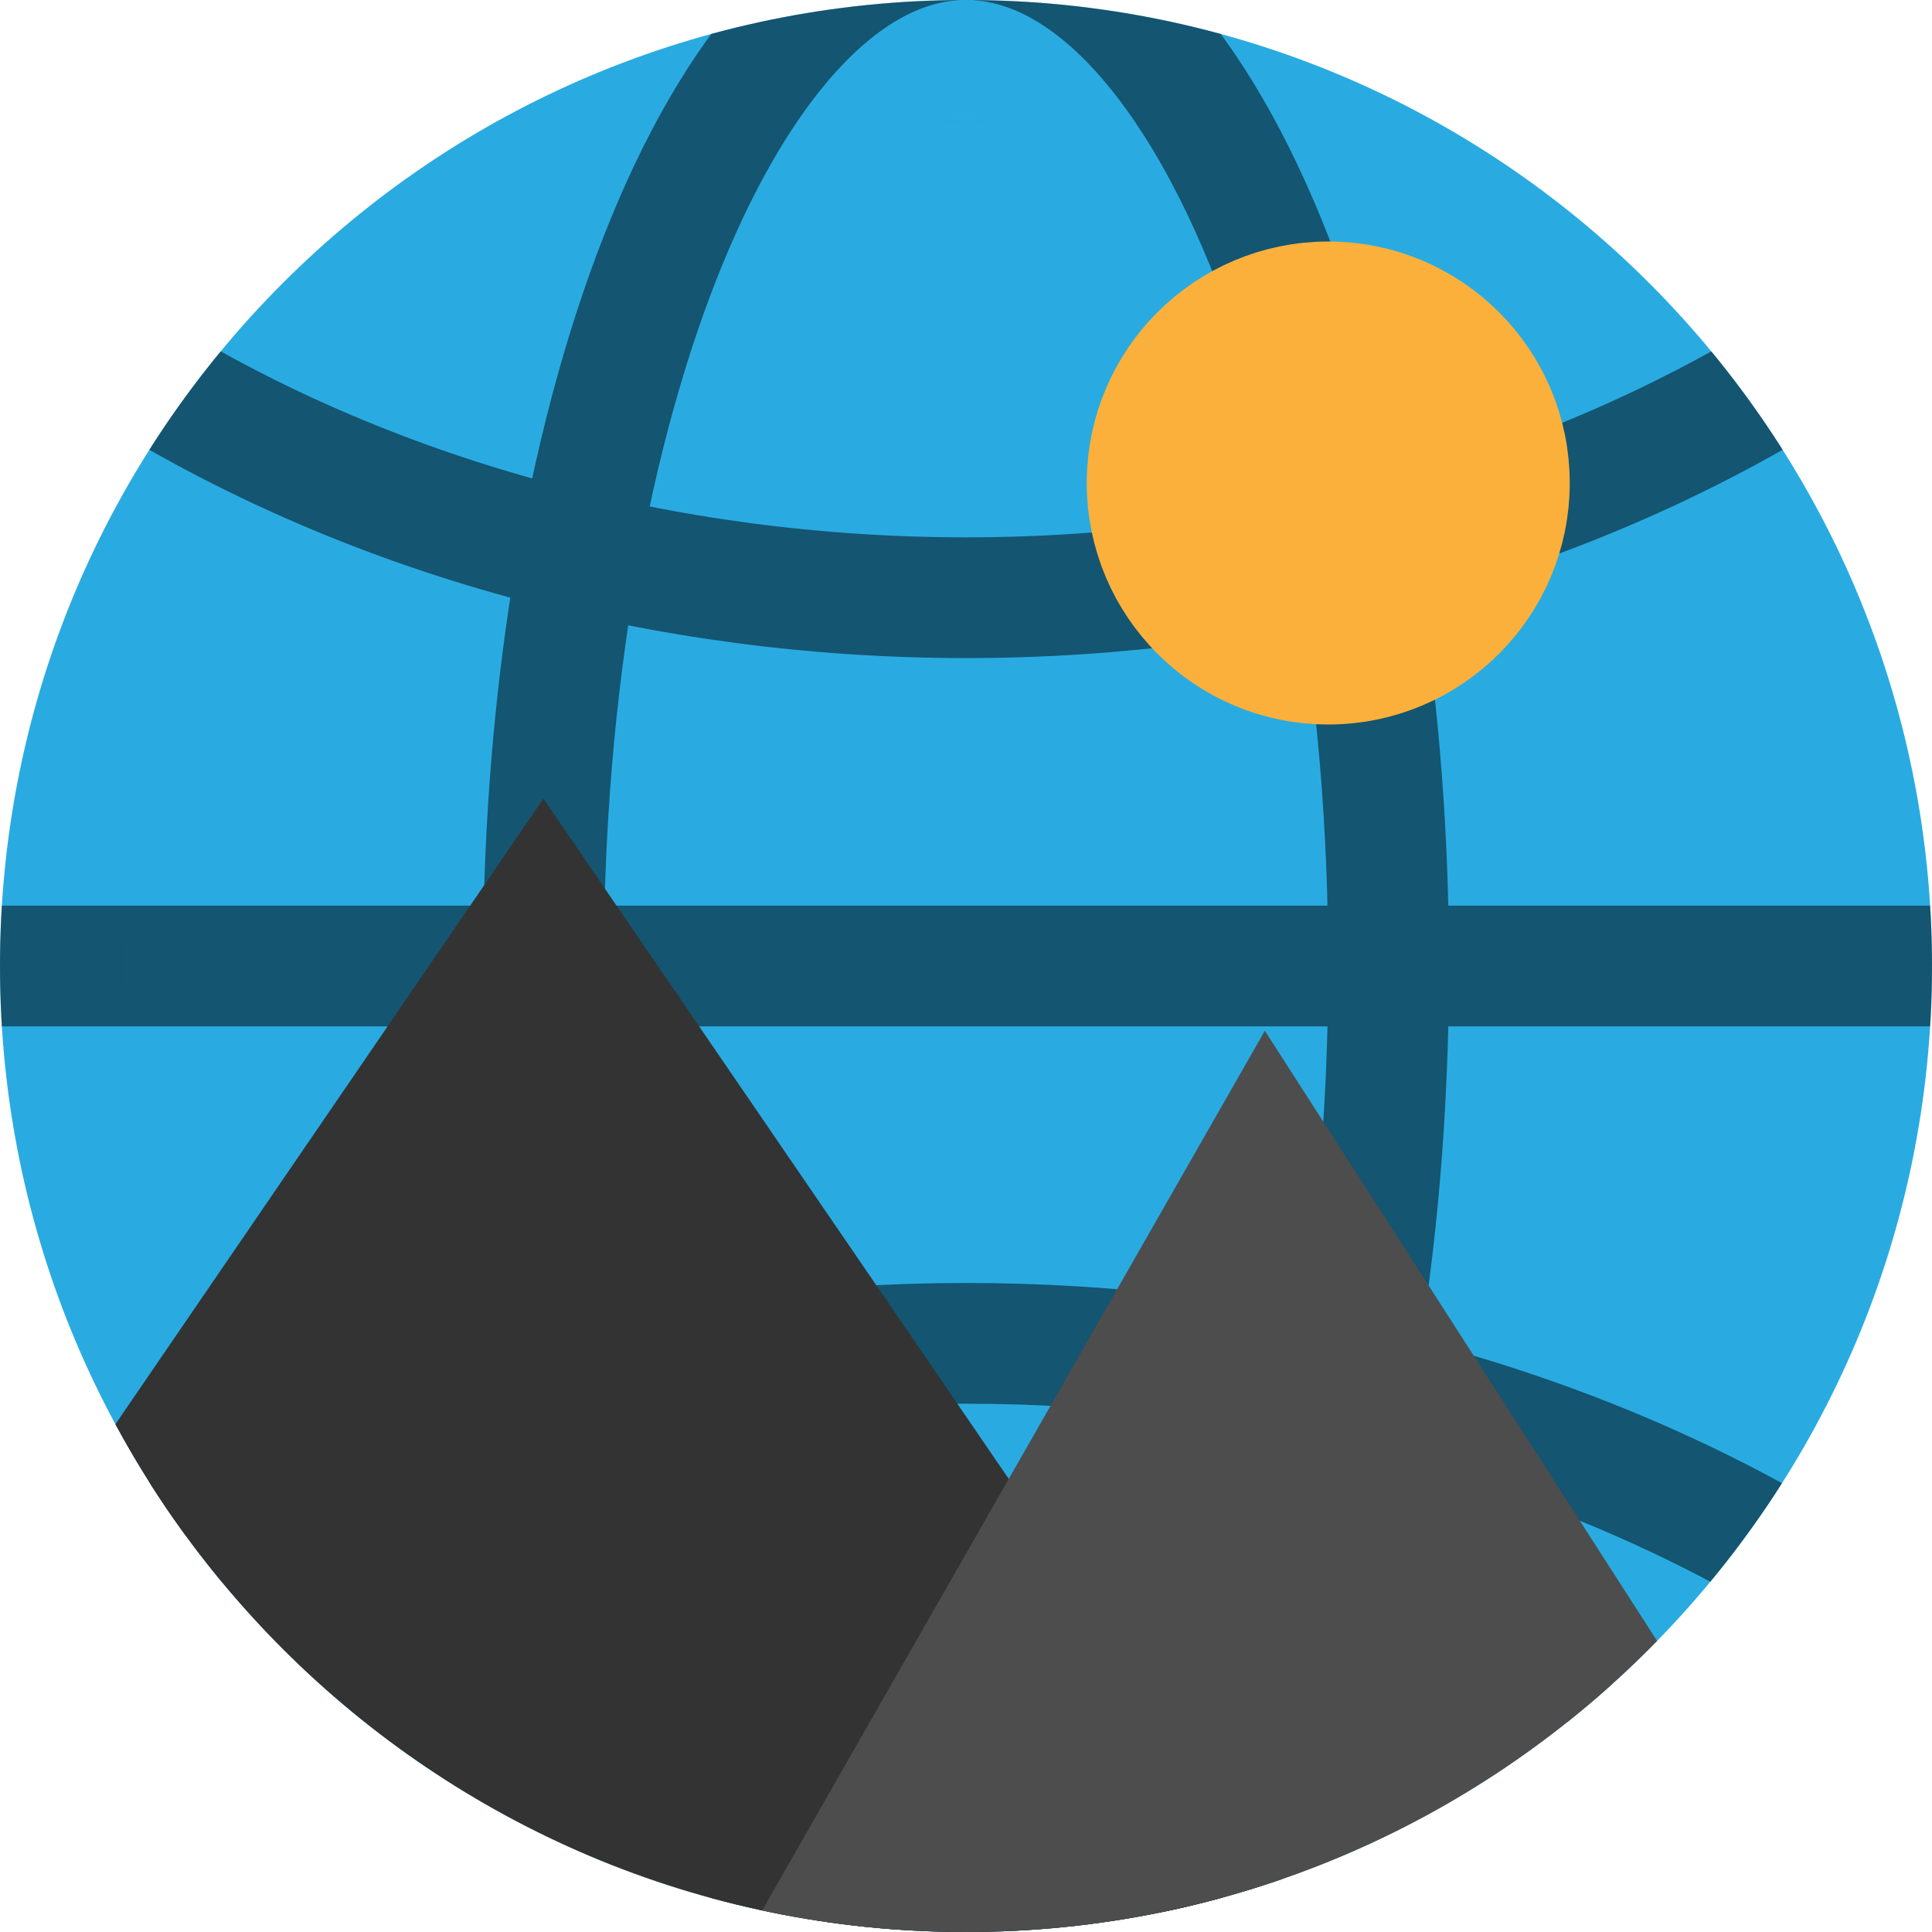
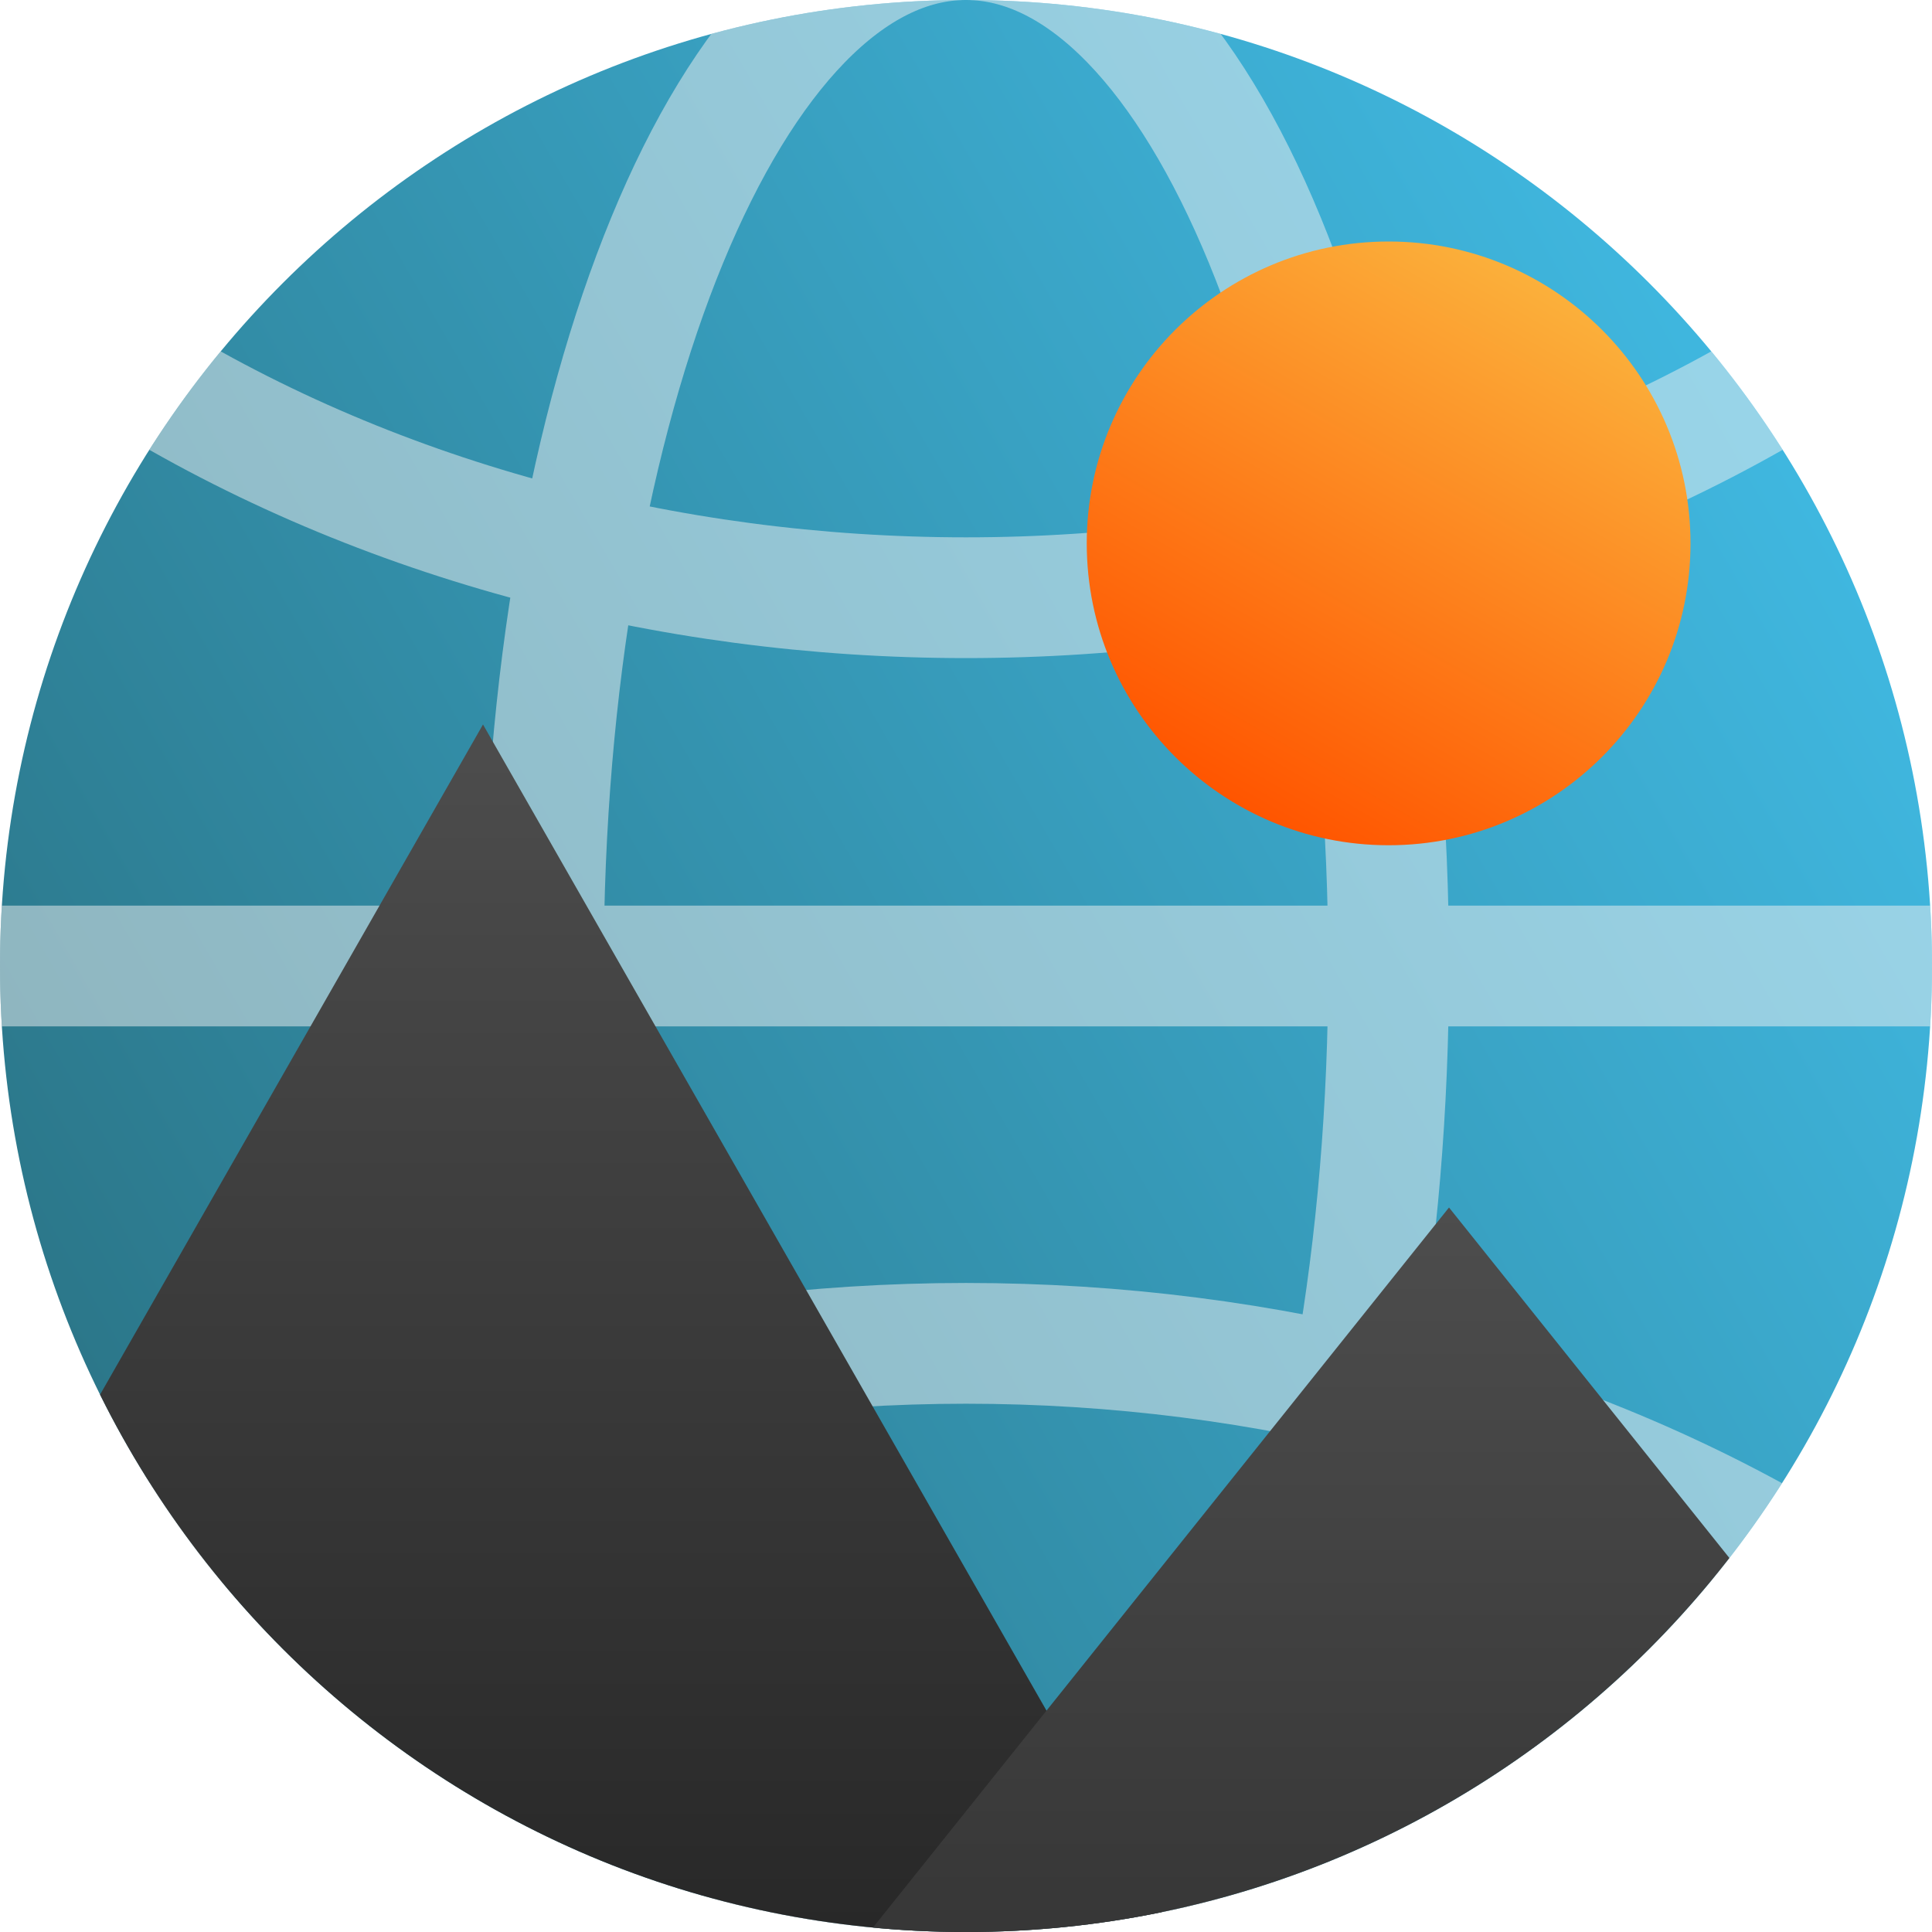
<svg xmlns="http://www.w3.org/2000/svg" xmlns:xlink="http://www.w3.org/1999/xlink" version="1.1" x="0px" y="0px" viewBox="0 0 16 16" style="enable-background:new 0 0 16 16;" xml:space="preserve">
  <style type="text/css">
+ 	.st0{display:none;clip-path:url(#SVGID_00000064333687614944991690000002032317101305497253_);}
+ 	.st1{display:inline;}
	
- 		.st0{clip-path:url(#SVGID_00000104670680442630060700000009482997416226893746_);fill:#29ABE2;stroke:#00A99D;stroke-miterlimit:10;}
- 	.st1{fill:none;stroke:#29ABE2;stroke-miterlimit:10;}
- 	.st2{opacity:0.5;}
- 	.st3{clip-path:url(#SVGID_00000137112729378238678770000001354483128669288860_);fill:none;stroke:#000000;stroke-miterlimit:10;}
+ 		.st2{clip-path:url(#SVGID_00000064333687614944991690000002032317101305497253_);fill:url(#SVGID_00000067211273345085606590000012630638629339666064_);}
+ 	.st3{opacity:0.5;}
+ 	.st4{clip-path:url(#SVGID_00000090287911890645011110000017655872455916673418_);fill:none;stroke:#F2F2F2;stroke-miterlimit:10;}
	
- 		.st4{clip-path:url(#SVGID_00000103260717910424736250000012034473739422609283_);fill:#333333;stroke:#333333;stroke-miterlimit:10;}
+ 		.st5{display:none;clip-path:url(#SVGID_00000090287911890645011110000017655872455916673418_);fill:none;stroke:#F2F2F2;stroke-miterlimit:10;}
	
- 		.st5{clip-path:url(#SVGID_00000103260717910424736250000012034473739422609283_);fill:#4D4D4D;stroke:#4D4D4D;stroke-miterlimit:10;}
- 	.st6{fill:#FBB03B;stroke:#FBB03B;stroke-miterlimit:10;}
+ 		.st6{clip-path:url(#SVGID_00000067197114319690622230000005633092435462353313_);fill:url(#SVGID_00000101817368550202286070000009986694209527569577_);}
+ 	
+ 		.st7{clip-path:url(#SVGID_00000067197114319690622230000005633092435462353313_);fill:url(#SVGID_00000045582619973851187350000005639433440726618811_);}
+ 	.st8{fill:url(#SVGID_00000085251755724403570280000011975310186819709076_);}
</style>
-   <g id="Заполнение">
+   <g>
    <defs>
-       <circle id="SVGID_1_" cx="8" cy="8" r="7.5" />
+       <circle id="SVGID_1_" cx="8" cy="8" r="8" />
    </defs>
-     <clipPath id="SVGID_00000053545376536266711140000001477939851269033378_">
+     <clipPath id="SVGID_00000000908718690875785850000018227741910713482426_">
      <use xlink:href="#SVGID_1_" style="overflow:visible;" />
    </clipPath>
-     <rect x="0.5" y="0.5" style="clip-path:url(#SVGID_00000053545376536266711140000001477939851269033378_);fill:#29ABE2;stroke:#00A99D;stroke-miterlimit:10;" width="15" height="15" />
+     <g style="display:none;clip-path:url(#SVGID_00000000908718690875785850000018227741910713482426_);">
+       <rect x="-4" y="-4" class="st1" width="24" height="24" />
+     </g>
+     <linearGradient id="SVGID_00000046303782350301998990000001428149195129573260_" gradientUnits="userSpaceOnUse" x1="-0.662" y1="13.001" x2="16.662" y2="2.999">
+       <stop offset="0" style="stop-color:#296F7F" />
+       <stop offset="1" style="stop-color:#42BFEA" />
+     </linearGradient>
+     <circle style="clip-path:url(#SVGID_00000000908718690875785850000018227741910713482426_);fill:url(#SVGID_00000046303782350301998990000001428149195129573260_);" cx="8" cy="8" r="10" />
  </g>
-   <g id="Круг_00000120540359401835202460000006604565340274935698_">
-     <circle class="st1" cx="8" cy="8" r="7.5" />
+   <g class="st3">
+     <defs>
+       <circle id="SVGID_00000160905717610893114430000012538281137853921187_" class="st3" cx="8" cy="8" r="8" />
+     </defs>
+     <clipPath id="SVGID_00000056411003900172274930000016180754259430269070_">
+       <use xlink:href="#SVGID_00000160905717610893114430000012538281137853921187_" style="overflow:visible;" />
+     </clipPath>
+     <ellipse style="clip-path:url(#SVGID_00000056411003900172274930000016180754259430269070_);fill:none;stroke:#F2F2F2;stroke-miterlimit:10;" cx="8" cy="8" rx="3.5" ry="8.5" />
+     <line style="clip-path:url(#SVGID_00000056411003900172274930000016180754259430269070_);fill:none;stroke:#F2F2F2;stroke-miterlimit:10;" x1="-0.5" y1="8" x2="16.5" y2="8" />
+     <path style="clip-path:url(#SVGID_00000056411003900172274930000016180754259430269070_);fill:none;stroke:#F2F2F2;stroke-miterlimit:10;" d="   M1,13c4.1-2.5,9.9-2.5,14,0" />
+     <path style="clip-path:url(#SVGID_00000056411003900172274930000016180754259430269070_);fill:none;stroke:#F2F2F2;stroke-miterlimit:10;" d="   M14,3" />
+     <path style="clip-path:url(#SVGID_00000056411003900172274930000016180754259430269070_);fill:none;stroke:#F2F2F2;stroke-miterlimit:10;" d="   M2,3" />
+     <path style="clip-path:url(#SVGID_00000056411003900172274930000016180754259430269070_);fill:none;stroke:#F2F2F2;stroke-miterlimit:10;" d="   M1,3c4.1,2.6,9.9,2.6,14,0" />
+     <circle style="display:none;clip-path:url(#SVGID_00000056411003900172274930000016180754259430269070_);fill:none;stroke:#F2F2F2;stroke-miterlimit:10;" cx="8" cy="8" r="8.5" />
  </g>
-   <g id="Сетка" class="st2">
+   <g>
    <defs>
-       <circle id="SVGID_00000116933679710199785590000004557288344832170680_" class="st2" cx="8" cy="8" r="8" />
+       <circle id="SVGID_00000064320390435689636790000012430642987673189538_" cx="8" cy="8" r="8" />
    </defs>
-     <clipPath id="SVGID_00000036218513872434458160000009570288683241041559_">
-       <use xlink:href="#SVGID_00000116933679710199785590000004557288344832170680_" style="overflow:visible;" />
+     <clipPath id="SVGID_00000044886079122232872430000009896206138042331809_">
+       <use xlink:href="#SVGID_00000064320390435689636790000012430642987673189538_" style="overflow:visible;" />
    </clipPath>
-     <ellipse style="clip-path:url(#SVGID_00000036218513872434458160000009570288683241041559_);fill:none;stroke:#000000;stroke-miterlimit:10;" cx="8" cy="8" rx="3.5" ry="8.5" />
-     <line style="clip-path:url(#SVGID_00000036218513872434458160000009570288683241041559_);fill:none;stroke:#000000;stroke-miterlimit:10;" x1="-0.5" y1="8" x2="16.5" y2="8" />
-     <path style="clip-path:url(#SVGID_00000036218513872434458160000009570288683241041559_);fill:none;stroke:#000000;stroke-miterlimit:10;" d="   M1,13c4.1-2.5,9.9-2.5,14,0" />
-     <path style="clip-path:url(#SVGID_00000036218513872434458160000009570288683241041559_);fill:none;stroke:#000000;stroke-miterlimit:10;" d="   M14,3" />
-     <path style="clip-path:url(#SVGID_00000036218513872434458160000009570288683241041559_);fill:none;stroke:#000000;stroke-miterlimit:10;" d="   M2,3" />
-     <path style="clip-path:url(#SVGID_00000036218513872434458160000009570288683241041559_);fill:none;stroke:#000000;stroke-miterlimit:10;" d="   M1,3c4.1,2.6,9.9,2.6,14,0" />
+     <linearGradient id="SVGID_00000054224639693592496970000007954315169946083747_" gradientUnits="userSpaceOnUse" x1="4" y1="20" x2="4" y2="6">
+       <stop offset="0" style="stop-color:#191919" />
+       <stop offset="1" style="stop-color:#4D4D4D" />
+     </linearGradient>
+     <polygon style="clip-path:url(#SVGID_00000044886079122232872430000009896206138042331809_);fill:url(#SVGID_00000054224639693592496970000007954315169946083747_);" points="   12,20 4,6 -4,20  " />
+     <linearGradient id="SVGID_00000135651618466256323380000008815280634680479149_" gradientUnits="userSpaceOnUse" x1="12" y1="20" x2="12" y2="10">
+       <stop offset="0" style="stop-color:#353535" />
+       <stop offset="0" style="stop-color:#282828" />
+       <stop offset="1" style="stop-color:#4D4D4D" />
+     </linearGradient>
+     <polygon style="clip-path:url(#SVGID_00000044886079122232872430000009896206138042331809_);fill:url(#SVGID_00000135651618466256323380000008815280634680479149_);" points="   4,20 12,10 20,20  " />
  </g>
-   <g id="Заполнение__x28_копия_x29_">
-     <defs>
-       <circle id="SVGID_00000137090019690855520760000005183843518050006692_" cx="8" cy="8" r="8" />
-     </defs>
-     <clipPath id="SVGID_00000044856722058617226510000002154344748026956441_">
-       <use xlink:href="#SVGID_00000137090019690855520760000005183843518050006692_" style="overflow:visible;" />
-     </clipPath>
-     <polyline style="clip-path:url(#SVGID_00000044856722058617226510000002154344748026956441_);fill:#333333;stroke:#333333;stroke-miterlimit:10;" points="   -2,17 4.5,7.5 11,17  " />
-     <polyline style="clip-path:url(#SVGID_00000044856722058617226510000002154344748026956441_);fill:#4D4D4D;stroke:#4D4D4D;stroke-miterlimit:10;" points="   6.5,16.5 10.5,9.5 15,16.5  " />
-   </g>
-   <g id="Слой_5">
-     <circle class="st6" cx="11" cy="4" r="1.5" />
+   <g>
+     <linearGradient id="SVGID_00000138554539263997297560000006462478138331351224_" gradientUnits="userSpaceOnUse" x1="10.25" y1="6.665" x2="12.75" y2="2.335">
+       <stop offset="0" style="stop-color:#FF5500" />
+       <stop offset="1" style="stop-color:#FBB03B" />
+     </linearGradient>
+     <circle style="fill:url(#SVGID_00000138554539263997297560000006462478138331351224_);" cx="11.5" cy="4.5" r="2.5" />
  </g>
</svg>
